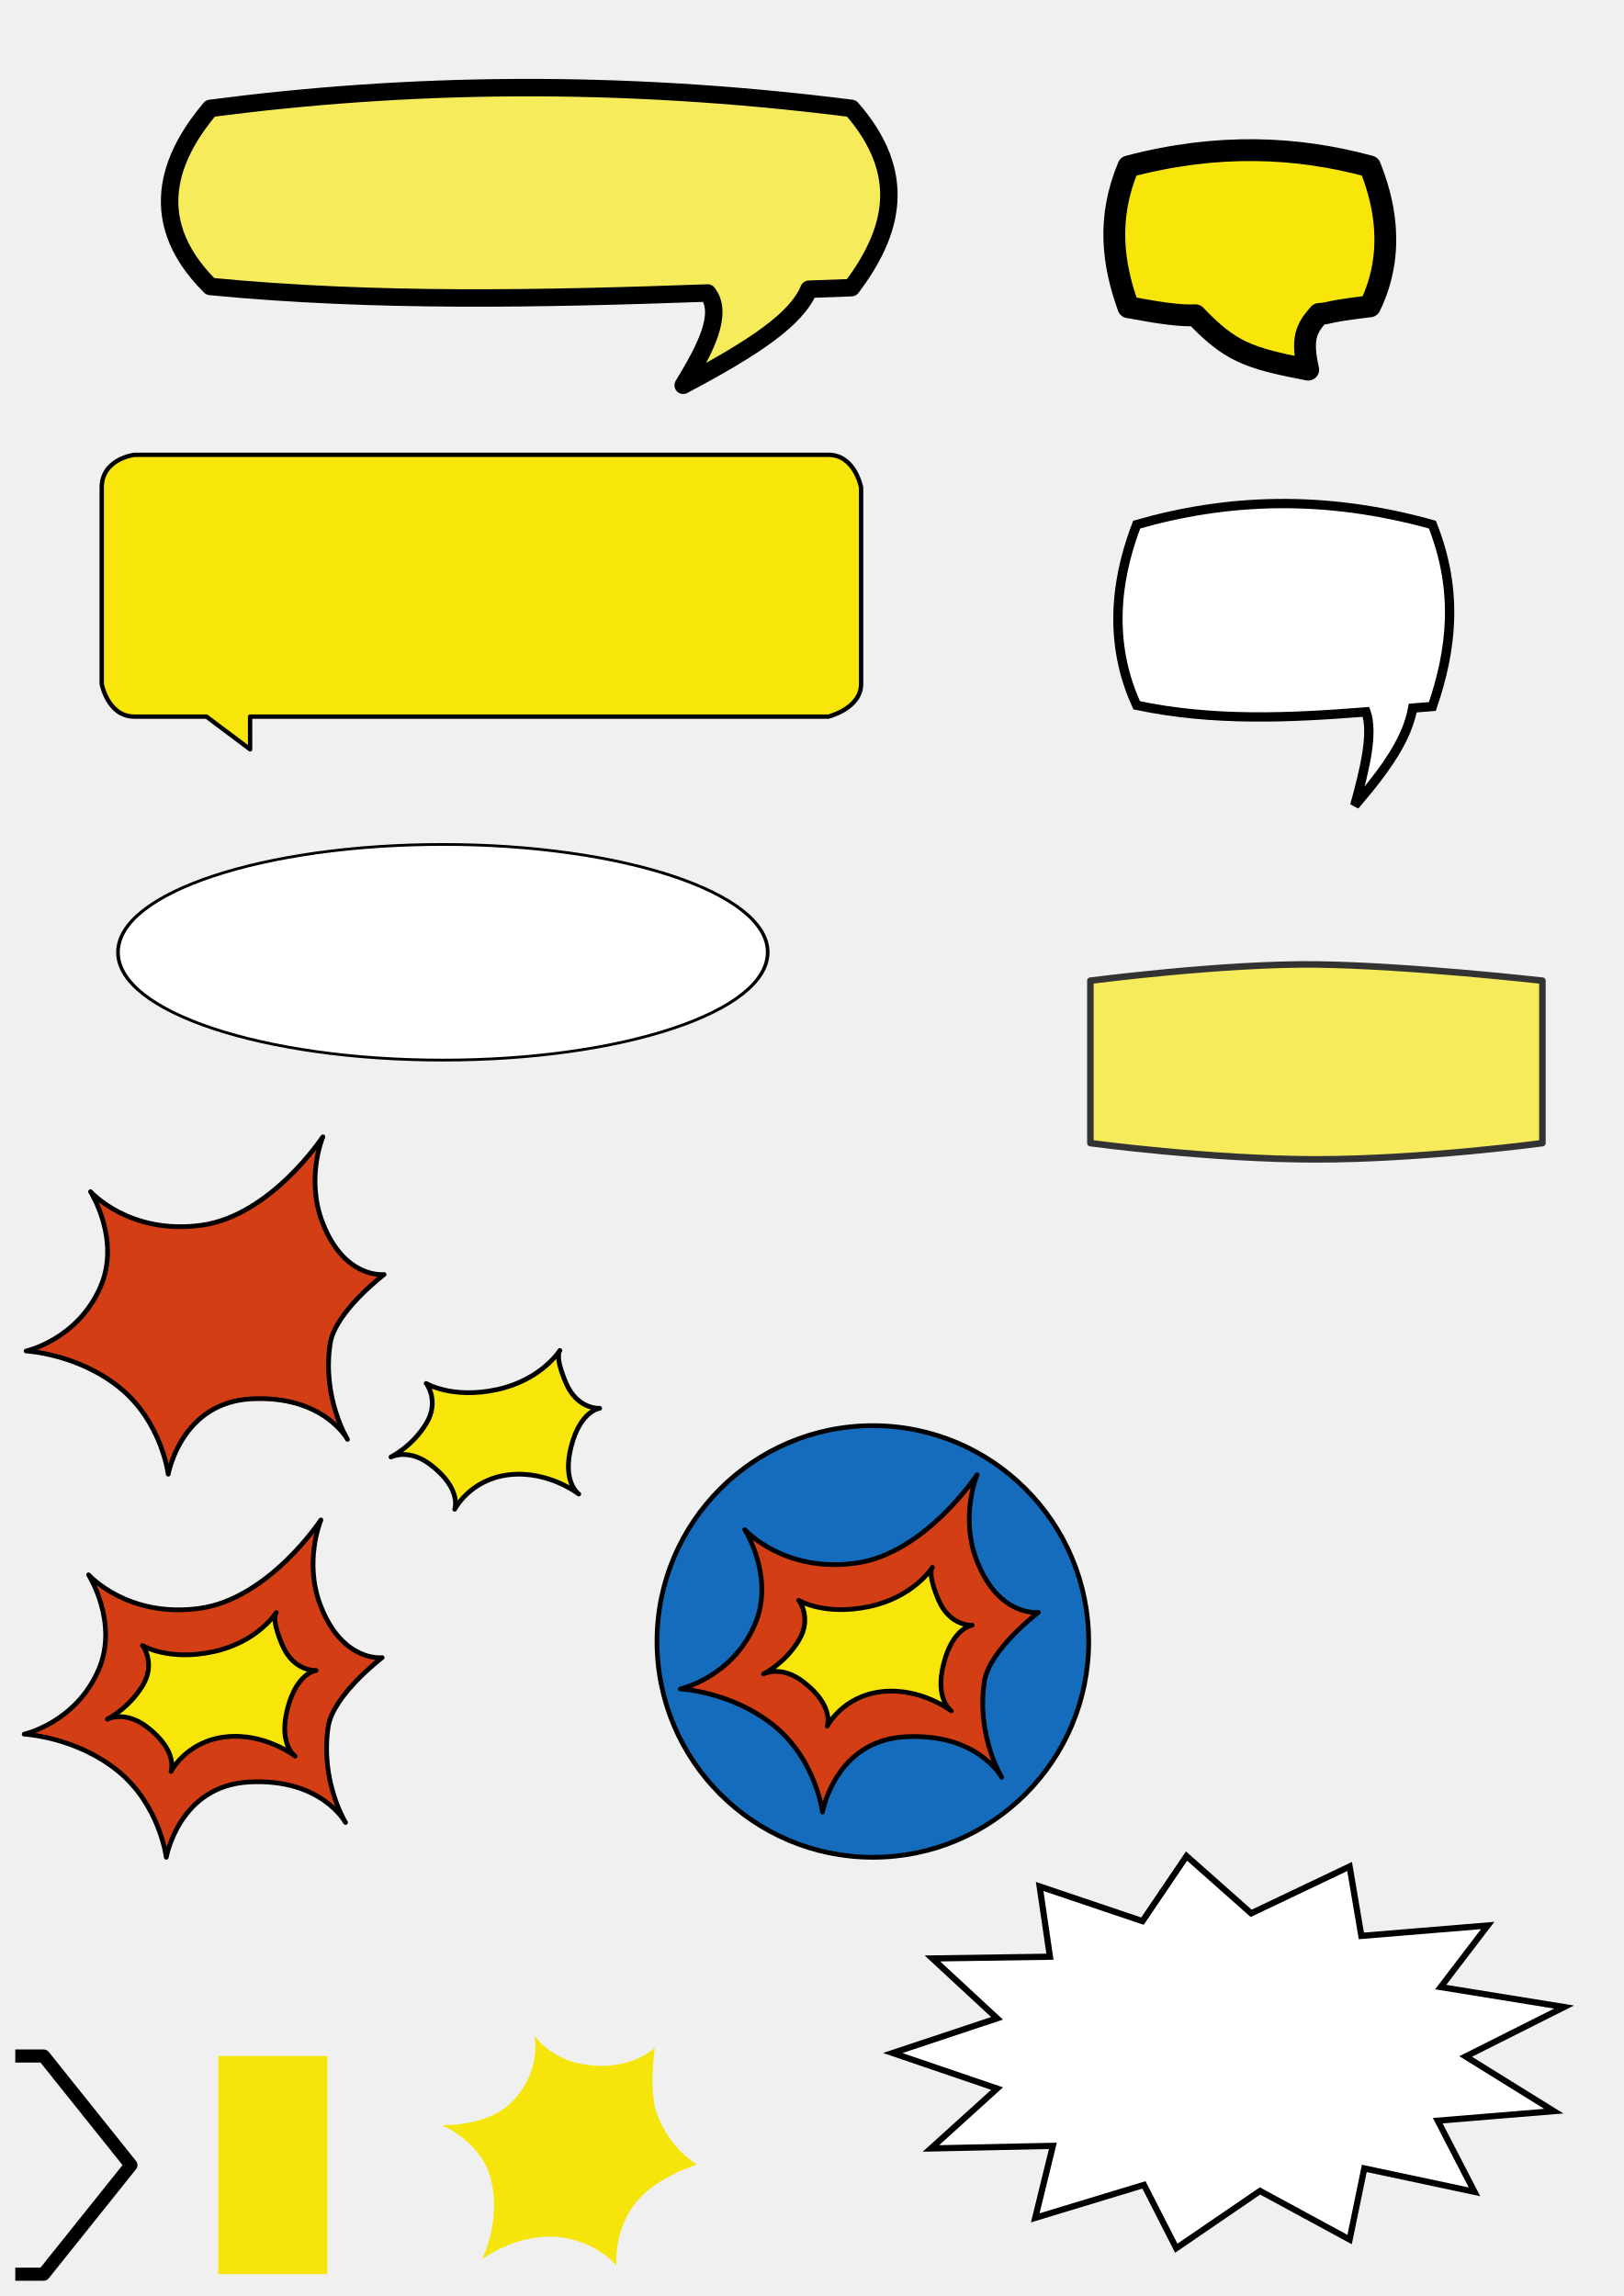
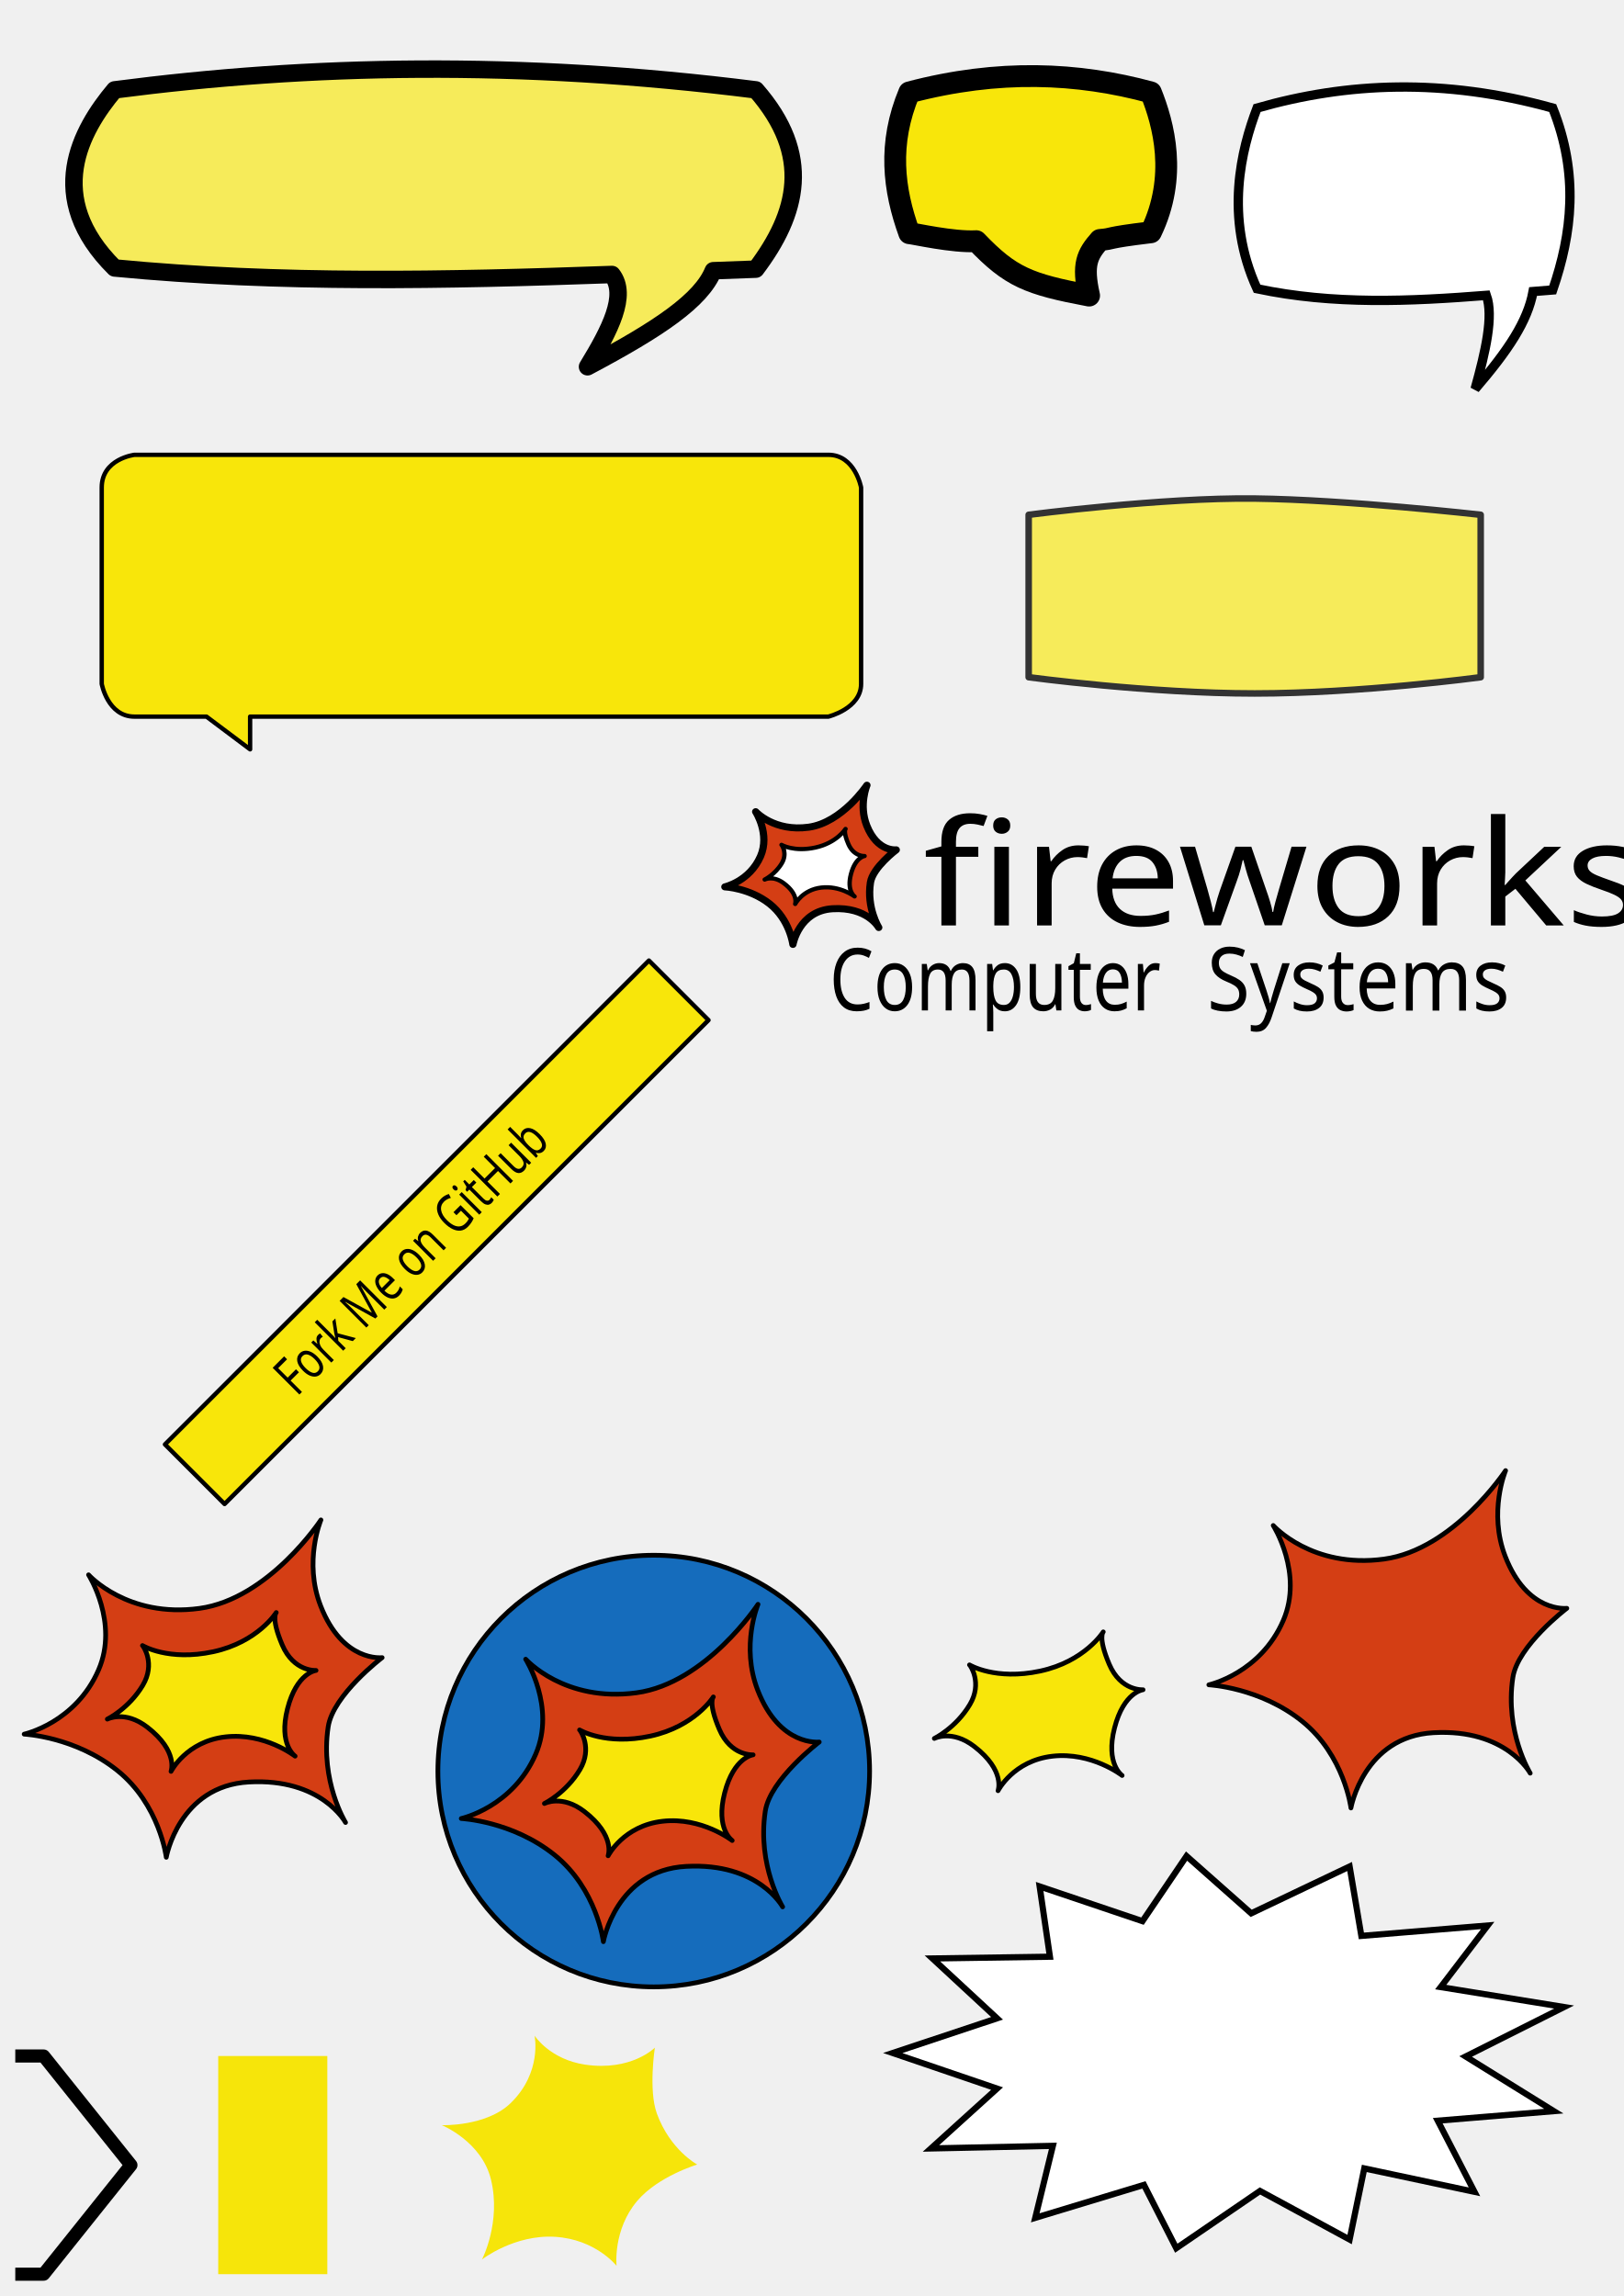
<svg xmlns="http://www.w3.org/2000/svg" width="744.094" height="1052.362" id="svg2">
  <defs id="defs4">
    </defs>
  <g id="layer1">
    <path style="fill:none;fill-rule:evenodd;stroke:#000000;stroke-width:6;stroke-linecap:square;stroke-linejoin:round;stroke-opacity:1;stroke-miterlimit:4;stroke-dasharray:none" d="M 10,942.362 L 20,942.362 L 60,992.362 L 20,1042.362 L 10,1042.362" id="path3155" />
    <rect style="opacity:1;fill:#f6e50a;fill-opacity:1;stroke:none;stroke-width:6;stroke-linecap:square;stroke-linejoin:round;stroke-miterlimit:4;stroke-dasharray:none;stroke-opacity:1" id="rect3177" width="50" height="100" x="100" y="942.362" />
-     <g id="g3271" transform="matrix(0.309119,0,0,0.309119,285.1844,593.5397)">
+     <g id="g3271" transform="matrix(0.309119,0,0,0.309119,184.7752,652.9367)">
      <path transform="translate(-35.71429,-57.14286)" d="M 727.143,570.934 A 320,320 0 1 1 87.143,570.934 A 320,320 0 1 1 727.143,570.934 z" id="path2383" style="opacity:1;fill:#156cbc;fill-opacity:1;stroke:#000000;stroke-width:7;stroke-linecap:butt;stroke-linejoin:miter;stroke-miterlimit:4;stroke-dasharray:none;stroke-opacity:1" />
      <g transform="translate(150.9705,157.7819)" id="g2439">
        <path style="fill:#d43e14;fill-opacity:1;fill-rule:evenodd;stroke:#000000;stroke-width:7;stroke-linecap:round;stroke-linejoin:round;stroke-miterlimit:4;stroke-dasharray:none;stroke-opacity:1" d="M 375.033,108.76 C 375.033,108.76 349.103,170.368 374.539,235.999 C 407.179,320.219 465.793,312.925 465.793,312.925 C 465.793,312.925 392.928,368.224 385.807,415.555 C 373.67,496.222 411.529,557.378 411.529,557.378 C 411.529,557.378 376.023,491.394 268.37,497.348 C 164.476,503.095 145.781,608.972 145.781,608.972 C 145.781,608.972 136.116,530.846 73.429,480.44 C 10.743,430.034 -64.876,426.38 -64.876,426.38 C -64.876,426.38 11.545,409.577 45.492,330.845 C 75.627,260.954 30.593,190.138 30.593,190.138 C 30.593,190.138 88.009,254.537 194.987,239.913 C 297.953,225.837 375.033,108.76 375.033,108.76 z" id="path2457" />
        <path style="fill:#f8e60a;fill-opacity:1;fill-rule:evenodd;stroke:#000000;stroke-width:7;stroke-linecap:butt;stroke-linejoin:round;stroke-miterlimit:4;stroke-dasharray:none;stroke-opacity:1" d="M 110.503,295.034 C 110.503,295.034 148.993,318.446 215.342,304.165 C 281.69,289.884 308.806,246.092 308.806,246.092 C 308.806,246.092 300.543,253.791 317.663,294.03 C 334.783,334.269 367.788,331.917 367.788,331.917 C 367.788,331.917 339.23,335.065 325.515,388.6 C 311.8,442.135 336.776,458.997 336.776,458.997 C 336.776,458.997 291.669,423.845 233.583,430.426 C 175.496,437.007 152.827,481.596 152.827,481.596 C 152.827,481.596 164.101,451.948 117.74,416.112 C 84.392,390.335 58.391,404.11 58.391,404.11 C 58.391,404.11 90.322,388.543 110.985,353.864 C 130.011,321.932 111.757,295.717 110.503,295.034 z" id="path3229" />
      </g>
    </g>
    <g id="g3308">
      <path id="path3298" d="M 147.066,696.655 C 147.066,696.655 139.051,715.7 146.913,735.987 C 157.003,762.021 175.122,759.767 175.122,759.767 C 175.122,759.767 152.598,776.86 150.397,791.491 C 146.645,816.427 158.348,835.332 158.348,835.332 C 158.348,835.332 147.372,814.935 114.095,816.775 C 81.979,818.552 76.2,851.28 76.2,851.28 C 76.2,851.28 73.212,827.13 53.835,811.549 C 34.457,795.967 11.082,794.838 11.082,794.838 C 11.082,794.838 34.705,789.644 45.199,765.306 C 54.514,743.701 40.593,721.811 40.593,721.811 C 40.593,721.811 58.342,741.718 91.411,737.197 C 123.239,732.846 147.066,696.655 147.066,696.655 z" style="fill:#d43e14;fill-opacity:1;fill-rule:evenodd;stroke:#000000;stroke-width:2.164;stroke-linecap:round;stroke-linejoin:round;stroke-miterlimit:4;stroke-dasharray:none;stroke-opacity:1" />
      <path id="path3300" d="M 65.295,754.236 C 65.295,754.236 77.193,761.473 97.703,757.059 C 118.212,752.644 126.594,739.107 126.594,739.107 C 126.594,739.107 124.04,741.487 129.332,753.926 C 134.624,766.364 144.827,765.637 144.827,765.637 C 144.827,765.637 135.999,766.61 131.759,783.159 C 127.52,799.708 135.24,804.92 135.24,804.92 C 135.24,804.92 121.297,794.054 103.341,796.088 C 85.386,798.123 78.378,811.906 78.378,811.906 C 78.378,811.906 81.863,802.741 67.532,791.664 C 57.224,783.696 49.186,787.954 49.186,787.954 C 49.186,787.954 59.057,783.142 65.444,772.422 C 71.325,762.551 65.683,754.447 65.295,754.236 z" style="fill:#f8e60a;fill-opacity:1;fill-rule:evenodd;stroke:#000000;stroke-width:2.164;stroke-linecap:butt;stroke-linejoin:round;stroke-miterlimit:4;stroke-dasharray:none;stroke-opacity:1" />
    </g>
-     <path style="fill:#f8e60a;fill-opacity:1;fill-rule:evenodd;stroke:#000000;stroke-width:2.164;stroke-linecap:butt;stroke-linejoin:round;stroke-miterlimit:4;stroke-dasharray:none;stroke-opacity:1" d="M 195.289,634.092 C 195.289,634.092 207.186,641.329 227.696,636.914 C 248.206,632.5 256.588,618.963 256.588,618.963 C 256.588,618.963 254.034,621.343 259.326,633.781 C 264.618,646.22 274.82,645.493 274.82,645.493 C 274.82,645.493 265.992,646.466 261.753,663.015 C 257.513,679.563 265.234,684.776 265.234,684.776 C 265.234,684.776 251.29,673.909 233.335,675.944 C 215.379,677.978 208.372,691.762 208.372,691.762 C 208.372,691.762 211.857,682.597 197.525,671.519 C 187.217,663.551 179.18,667.809 179.18,667.809 C 179.18,667.809 189.05,662.997 195.438,652.277 C 201.319,642.406 195.676,634.303 195.289,634.092 z" id="path3304" />
-     <path style="fill:#d43e14;fill-opacity:1;fill-rule:evenodd;stroke:#000000;stroke-width:2.164;stroke-linecap:round;stroke-linejoin:round;stroke-miterlimit:4;stroke-dasharray:none;stroke-opacity:1" d="M 147.964,521.05 C 147.964,521.05 139.949,540.094 147.812,560.382 C 157.901,586.416 176.02,584.161 176.02,584.161 C 176.02,584.161 153.496,601.255 151.295,615.886 C 147.543,640.822 159.246,659.726 159.246,659.726 C 159.246,659.726 148.27,639.329 114.993,641.17 C 82.877,642.946 77.098,675.675 77.098,675.675 C 77.098,675.675 74.111,651.525 54.733,635.943 C 35.355,620.361 11.98,619.232 11.98,619.232 C 11.98,619.232 35.604,614.038 46.097,589.7 C 55.412,568.096 41.491,546.205 41.491,546.205 C 41.491,546.205 59.24,566.112 92.309,561.592 C 124.137,557.24 147.964,521.05 147.964,521.05 z" id="path3306" />
+     <path style="fill:#f8e60a;fill-opacity:1;fill-rule:evenodd;stroke:#000000;stroke-width:2.164;stroke-linecap:butt;stroke-linejoin:round;stroke-miterlimit:4;stroke-dasharray:none;stroke-opacity:1" d="M 444.289,763.092 C 444.289,763.092 456.186,770.329 476.696,765.914 C 497.206,761.5 505.588,747.963 505.588,747.963 C 505.588,747.963 503.034,750.343 508.326,762.781 C 513.618,775.22 523.82,774.493 523.82,774.493 C 523.82,774.493 514.992,775.466 510.753,792.015 C 506.513,808.563 514.234,813.776 514.234,813.776 C 514.234,813.776 500.29,802.909 482.335,804.944 C 464.379,806.978 457.372,820.762 457.372,820.762 C 457.372,820.762 460.857,811.597 446.525,800.519 C 436.217,792.551 428.18,796.809 428.18,796.809 C 428.18,796.809 438.05,791.997 444.438,781.277 C 450.319,771.406 444.676,763.303 444.289,763.092 z" id="path3304" />
+     <path style="fill:#d43e14;fill-opacity:1;fill-rule:evenodd;stroke:#000000;stroke-width:2.164;stroke-linecap:round;stroke-linejoin:round;stroke-miterlimit:4;stroke-dasharray:none;stroke-opacity:1" d="M 689.964,674.05 C 689.964,674.05 681.949,693.094 689.812,713.382 C 699.901,739.416 718.02,737.161 718.02,737.161 C 718.02,737.161 695.496,754.255 693.295,768.886 C 689.543,793.822 701.246,812.726 701.246,812.726 C 701.246,812.726 690.27,792.329 656.993,794.17 C 624.877,795.946 619.098,828.675 619.098,828.675 C 619.098,828.675 616.111,804.525 596.733,788.943 C 577.355,773.361 553.98,772.232 553.98,772.232 C 553.98,772.232 577.604,767.038 588.097,742.7 C 597.412,721.096 583.491,699.205 583.491,699.205 C 583.491,699.205 601.24,719.112 634.309,714.592 C 666.137,710.24 689.964,674.05 689.964,674.05 z" id="path3306" />
    <path style="fill:#f6e50a;fill-opacity:1;fill-rule:evenodd;stroke:none;stroke-width:1.632;stroke-linecap:round;stroke-linejoin:round;stroke-miterlimit:4;stroke-dasharray:none;stroke-opacity:1" d="M 244.973,933.038 C 244.973,933.038 252.001,943.95 268.208,946.325 C 289.31,949.417 300.095,938.547 300.095,938.547 C 300.095,938.547 297.131,957.999 300.998,968.663 C 307.09,985.46 319.519,992.108 319.519,992.108 C 319.519,992.108 301.604,997.462 292.009,1008.797 C 280.78,1022.062 282.543,1038.528 282.543,1038.528 C 282.543,1038.528 273.009,1026.373 254.359,1025.234 C 235.708,1024.096 220.882,1035.61 220.882,1035.61 C 220.882,1035.61 229.77,1018.605 224.99,998.951 C 220.747,981.504 202.492,974.071 202.492,974.071 C 202.492,974.071 222.811,974.754 233.92,964.037 C 248.591,949.882 244.973,933.038 244.973,933.038 z" id="path3312" />
    <path style="fill:#ffffff;fill-opacity:1;fill-rule:evenodd;stroke:#000000;stroke-width:2.834;stroke-linecap:butt;stroke-linejoin:miter;stroke-miterlimit:4;stroke-dasharray:none;stroke-opacity:1" d="M 543.761,850.727 L 523.565,880.55 L 476.441,864.645 L 481.153,896.853 L 427.297,897.648 L 456.918,925.085 L 409.121,940.99 L 456.918,957.294 L 426.624,984.73 L 482.5,983.537 L 474.421,1016.541 L 524.238,1001.431 L 539.049,1030.458 L 577.421,1004.215 L 618.486,1026.482 L 625.218,993.876 L 675.709,1004.612 L 658.879,972.006 L 712.061,967.632 L 671.669,942.581 L 716.774,919.916 L 660.225,910.77 L 681.767,882.538 L 623.872,887.31 L 618.486,855.499 L 573.382,876.971 L 543.761,850.727 z" id="path3732" />
-     <path style="fill:#ffffff;fill-opacity:1;fill-rule:evenodd;stroke:#000000;stroke-width:4.273;stroke-linecap:butt;stroke-linejoin:miter;stroke-miterlimit:4;stroke-dasharray:none;stroke-opacity:1" d="M 585.283,230.815 C 562.798,231.084 541.429,234.567 520.916,240.45 C 513.754,259.208 505.806,290.321 520.916,323.264 C 555.946,330.688 590.984,329.041 626.013,326.297 C 629.402,335.888 625.574,352.134 620.843,369.202 C 636.09,351.429 644.875,338.271 647.418,324.542 C 650.411,324.298 653.411,324.049 656.404,323.817 C 665.282,297.938 668.494,270.844 656.404,240.45 C 631.381,233.495 607.768,230.547 585.283,230.815 z" id="path7492" />
-     <path style="opacity:1;fill:#ffffff;fill-opacity:1;stroke:#000000;stroke-width:3.509;stroke-linecap:round;stroke-linejoin:miter;stroke-miterlimit:4;stroke-dasharray:none;stroke-opacity:1" id="path2889" d="M 665.714,223.791 A 312.857,137.143 0 1 1 40,223.791 A 312.857,137.143 0 1 1 665.714,223.791 z" transform="matrix(0.4758556,0,0,0.3603628,35.0306,355.8263)" />
+     <path style="fill:#ffffff;fill-opacity:1;fill-rule:evenodd;stroke:#000000;stroke-width:4.273;stroke-linecap:butt;stroke-linejoin:miter;stroke-miterlimit:4;stroke-dasharray:none;stroke-opacity:1" d="M 640.438,39.897 C 617.953,40.165 596.584,43.649 576.071,49.531 C 568.909,68.289 560.961,99.402 576.071,132.345 C 611.1,139.769 646.138,138.122 681.168,135.379 C 684.556,144.969 680.728,161.215 675.998,178.284 C 691.244,160.51 700.029,147.352 702.572,133.624 C 705.565,133.38 708.565,133.13 711.558,132.899 C 720.436,107.019 723.648,79.925 711.558,49.531 C 686.536,42.576 662.922,39.628 640.438,39.897 z" id="path7492" />
    <path style="fill:#f8e60a;fill-opacity:1;fill-rule:evenodd;stroke:#000000;stroke-width:2;stroke-linecap:butt;stroke-linejoin:round;stroke-miterlimit:4;stroke-dasharray:none;stroke-opacity:1" d="M 114.617,343.459 L 114.617,328.459 L 379.617,328.459 C 379.617,328.459 394.617,324.773 394.617,313.459 C 394.617,302.145 394.617,223.459 394.617,223.459 C 394.617,223.459 391.874,208.459 379.617,208.459 C 367.361,208.459 61.617,208.459 61.617,208.459 C 61.617,208.459 46.617,210.26 46.617,223.459 C 46.617,234.773 46.617,313.459 46.617,313.459 C 46.617,313.459 49.361,328.459 61.617,328.459 C 73.874,328.459 94.617,328.459 94.617,328.459 L 114.617,343.459 z" id="path2403" />
-     <path style="fill:#f8e60a;fill-opacity:1;fill-rule:evenodd;stroke:#000000;stroke-width:10;stroke-linecap:butt;stroke-linejoin:round;stroke-miterlimit:4;stroke-dasharray:none;stroke-opacity:1" d="M 575.226,68.818 C 593.6,69.026 611.062,71.724 627.824,76.279 C 633.677,90.805 640.172,114.899 627.824,140.41 C 605.716,143.063 611.515,143.335 604.462,143.918 C 598.607,150.572 596.273,155.041 599.515,169.419 C 571.625,164.151 563.565,160.913 547.818,144.489 C 536.996,145.073 519.554,141.018 517.108,140.838 C 509.853,120.797 507.228,99.816 517.108,76.279 C 537.556,70.893 556.852,68.611 575.226,68.818 z" id="path4184" />
-     <path style="fill:#f6eb5a;fill-opacity:1;fill-rule:evenodd;stroke:#000000;stroke-width:8;stroke-linecap:butt;stroke-linejoin:round;stroke-miterlimit:4;stroke-dasharray:none;stroke-opacity:1" d="M 235.968,40.177 C 187.206,40.441 140.865,43.875 96.38,49.673 C 80.848,68.164 63.612,98.833 96.38,131.306 C 172.346,138.624 248.33,137.001 324.296,134.296 C 331.645,143.75 323.342,159.764 313.084,176.589 C 346.149,159.069 365.199,146.099 370.715,132.566 C 377.205,132.326 383.711,132.08 390.201,131.852 C 409.455,106.341 416.42,79.634 390.201,49.673 C 335.938,42.818 284.729,39.912 235.968,40.177 z" id="path4188" />
-     <path style="fill:#f6eb5a;fill-opacity:1;fill-rule:evenodd;stroke:#333333;stroke-width:3;stroke-linecap:butt;stroke-linejoin:round;stroke-miterlimit:4;stroke-dasharray:none;stroke-opacity:1" d="M 499.695,449.494 C 499.695,449.494 560.79,441.522 603.268,442.049 C 645.745,442.575 706.84,449.494 706.84,449.494 L 706.84,523.945 C 706.84,523.945 651.604,531.391 603.268,531.391 C 554.931,531.391 499.695,523.945 499.695,523.945 L 499.695,449.494 z" id="path4212" />
+     <path style="fill:#f8e60a;fill-opacity:1;fill-rule:evenodd;stroke:#000000;stroke-width:10;stroke-linecap:butt;stroke-linejoin:round;stroke-miterlimit:4;stroke-dasharray:none;stroke-opacity:1" d="M 474.817,34.877 C 493.191,35.085 510.653,37.782 527.415,42.338 C 533.268,56.864 539.763,80.958 527.415,106.469 C 505.307,109.122 511.106,109.394 504.053,109.976 C 498.197,116.631 495.864,121.1 499.106,135.478 C 471.216,130.21 463.155,126.972 447.409,110.548 C 436.587,111.132 419.144,107.076 416.699,106.897 C 409.444,86.856 406.819,65.875 416.699,42.338 C 437.146,36.952 456.443,34.669 474.817,34.877 z" id="path4184" />
+     <path style="fill:#f6eb5a;fill-opacity:1;fill-rule:evenodd;stroke:#000000;stroke-width:8;stroke-linecap:butt;stroke-linejoin:round;stroke-miterlimit:4;stroke-dasharray:none;stroke-opacity:1" d="M 192.127,31.691 C 143.366,31.956 97.024,35.39 52.539,41.188 C 37.007,59.679 19.771,90.347 52.539,122.821 C 128.505,130.139 204.49,128.515 280.455,125.811 C 287.804,135.265 279.502,151.279 269.244,168.104 C 302.308,150.584 321.358,137.613 326.874,124.081 C 333.364,123.84 339.871,123.594 346.36,123.366 C 365.614,97.856 372.58,71.149 346.36,41.188 C 292.097,34.332 240.888,31.427 192.127,31.691 z" id="path4188" />
+     <path style="fill:#f6eb5a;fill-opacity:1;fill-rule:evenodd;stroke:#333333;stroke-width:3;stroke-linecap:butt;stroke-linejoin:round;stroke-miterlimit:4;stroke-dasharray:none;stroke-opacity:1" d="M 471.411,235.948 C 471.411,235.948 532.506,227.976 574.983,228.503 C 617.461,229.029 678.556,235.948 678.556,235.948 L 678.556,310.399 C 678.556,310.399 623.32,317.844 574.983,317.844 C 526.647,317.844 471.411,310.399 471.411,310.399 L 471.411,235.948 z" id="path4212" />
+     <g id="g3309" transform="matrix(0.6659372,0,0,0.6443241,256.9211,93.93112)">
+       <g id="g3305">
+         <path style="fill:#d43e14;fill-opacity:1;fill-rule:evenodd;stroke:#000000;stroke-width:5;stroke-linecap:round;stroke-linejoin:round;stroke-miterlimit:4;stroke-dasharray:none;stroke-opacity:1" d="M 210.774,412.792 C 210.774,412.792 205.015,426.736 210.671,441.517 C 217.93,460.485 230.956,458.759 230.956,458.759 C 230.956,458.759 214.765,471.341 213.185,482.036 C 210.491,500.263 218.908,514.017 218.908,514.017 C 218.908,514.017 211.014,499.17 187.089,500.661 C 163.998,502.099 159.849,526.026 159.849,526.026 C 159.849,526.026 157.697,508.403 143.762,497.109 C 129.828,485.815 113.022,485.093 113.022,485.093 C 113.022,485.093 130.005,481.196 137.546,463.376 C 144.24,447.557 134.227,431.632 134.227,431.632 C 134.227,431.632 146.991,446.092 170.766,442.645 C 193.65,439.327 210.774,412.792 210.774,412.792 z" id="path2703" />
+         <path style="fill:#ffffff;fill-opacity:1;fill-rule:evenodd;stroke:#000000;stroke-width:3;stroke-linecap:butt;stroke-linejoin:round;stroke-miterlimit:4;stroke-dasharray:none;stroke-opacity:1" d="M 151.993,455.203 C 151.993,455.203 160.548,460.436 175.293,457.122 C 190.038,453.808 196.063,443.885 196.063,443.885 C 196.063,443.885 194.227,445.634 198.034,454.695 C 201.84,463.755 209.176,463.179 209.176,463.179 C 209.176,463.179 202.829,463.929 199.783,476.033 C 196.738,488.137 202.29,491.91 202.29,491.91 C 202.29,491.91 192.263,484.036 179.354,485.6 C 166.444,487.165 161.409,497.262 161.409,497.262 C 161.409,497.262 163.913,490.554 153.607,482.527 C 146.194,476.753 140.416,479.898 140.416,479.898 C 140.416,479.898 147.512,476.34 152.103,468.484 C 156.33,461.249 152.272,455.356 151.993,455.203 z" id="path2705" />
+       </g>
+       <g transform="matrix(0.8546509,0,0,0.8363637,10.67214,52.84106)" id="g2495">
+         <text xml:space="preserve" style="font-size:64.397px;font-style:normal;font-variant:normal;font-weight:normal;font-stretch:normal;fill:#000000;fill-opacity:1;stroke:none;stroke-width:1px;stroke-linecap:butt;stroke-linejoin:miter;stroke-opacity:1;font-family:Comic Book;-inkscape-font-specification:Comic Book" x="233.527" y="543.219" id="text2487" transform="scale(0.8734553,1.144878)">
+           <tspan id="tspan2489" x="233.527" y="543.219">Computer </tspan>
+         </text>
+         <text xml:space="preserve" style="font-size:68.715px;font-style:normal;font-variant:normal;font-weight:normal;font-stretch:normal;fill:#000000;fill-opacity:1;stroke:none;stroke-width:1px;stroke-linecap:butt;stroke-linejoin:miter;stroke-opacity:1;font-family:Comic Book;-inkscape-font-specification:Comic Book" x="555.509" y="568.894" id="text2491" transform="scale(0.9145299,1.093458)">
+           <tspan id="tspan2493" x="555.509" y="568.894">Systems</tspan>
+         </text>
+       </g>
+       <text transform="scale(1.045052,0.9568898)" id="text2501" y="535.633" x="238.831" style="font-size:109.026px;font-style:normal;font-variant:normal;font-weight:normal;font-stretch:normal;fill:#000000;fill-opacity:1;stroke:none;stroke-width:1px;stroke-linecap:butt;stroke-linejoin:miter;stroke-opacity:1;font-family:BadaBoom BB;-inkscape-font-specification:BadaBoom BB" xml:space="preserve">
+         <tspan y="535.633" x="238.831" id="tspan2503">fireworks</tspan>
+       </text>
+     </g>
+     <g id="g3272" transform="matrix(0.7071068,-0.7071068,0.7071068,0.7071068,-186.7605,421.9507)">
+       <rect y="355.286" x="15.742" height="38.624" width="313.647" id="rect2495" style="opacity:1;fill:#f8e60a;fill-opacity:1;stroke:#000000;stroke-width:2;stroke-linecap:round;stroke-linejoin:round;stroke-miterlimit:4;stroke-dasharray:none;stroke-opacity:1" />
+       <text transform="scale(0.8763528,1.141093)" id="text3267" y="335.351" x="84.059" style="font-size:21.246px;font-style:normal;font-variant:normal;font-weight:normal;font-stretch:normal;fill:#000000;fill-opacity:1;stroke:none;stroke-width:1px;stroke-linecap:butt;stroke-linejoin:miter;stroke-opacity:1;font-family:Comic Book;-inkscape-font-specification:Comic Book" xml:space="preserve">
+         <tspan y="335.351" x="84.059" id="tspan3269">Fork Me on GitHub</tspan>
+       </text>
+     </g>
  </g>
</svg>
